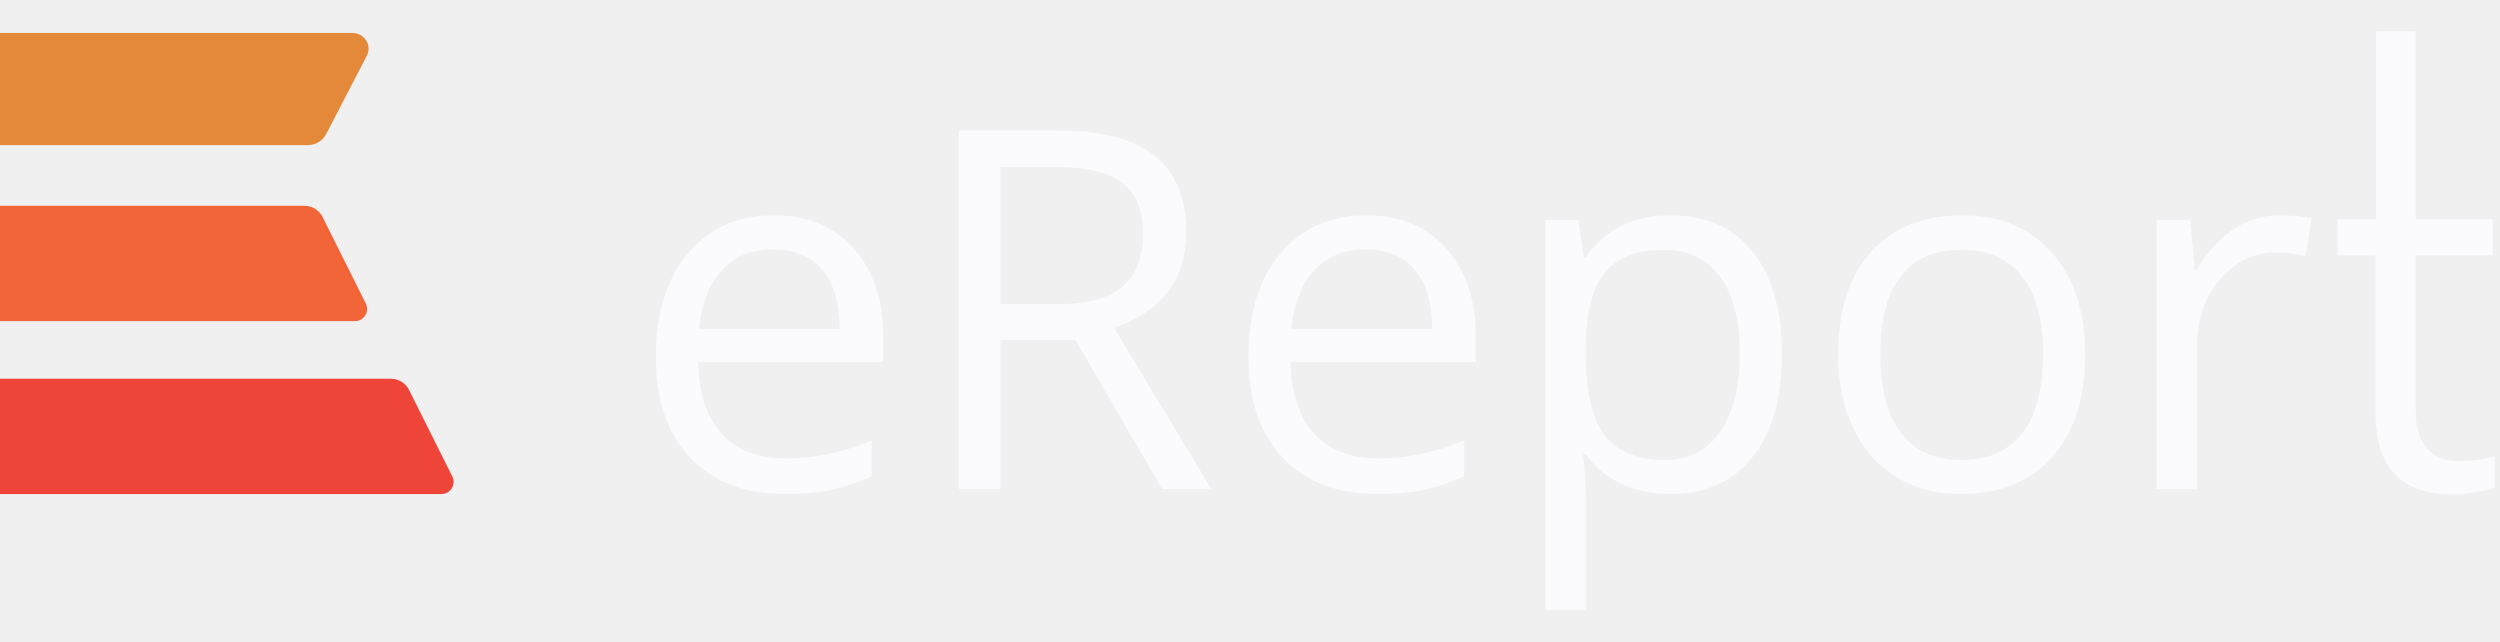
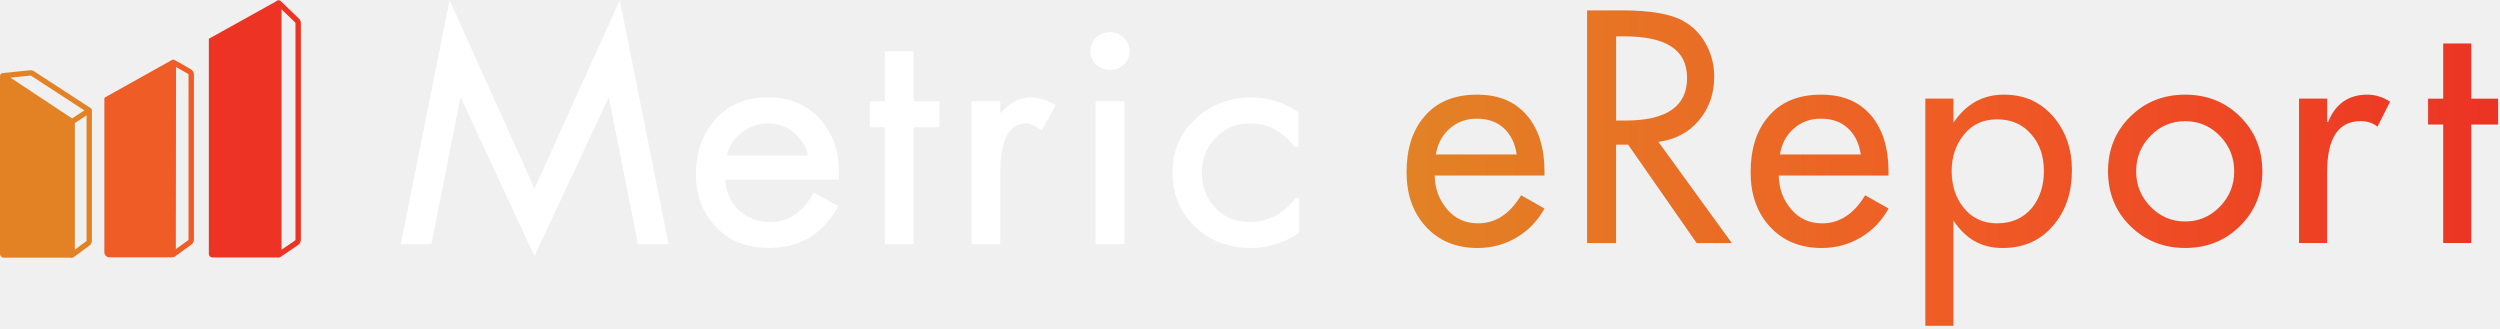
- <svg xmlns="http://www.w3.org/2000/svg" width="156" height="40" viewBox="0 0 156 40" fill="white">
-   <path d="M48.256 15.563C46.909 15.563 45.835 16.002 45.034 16.88C44.232 17.758 43.76 18.972 43.617 20.523H52.39C52.39 18.922 52.033 17.694 51.319 16.841C50.604 15.989 49.583 15.563 48.256 15.563ZM48.945 30.828C46.465 30.828 44.508 30.073 43.074 28.562C41.64 27.051 40.923 24.954 40.923 22.269C40.923 19.564 41.589 17.416 42.921 15.824C44.253 14.231 46.041 13.435 48.287 13.435C50.389 13.435 52.053 14.127 53.278 15.51C54.503 16.893 55.115 18.717 55.115 20.983V22.591H43.556C43.607 24.561 44.105 26.056 45.049 27.077C45.993 28.097 47.322 28.608 49.037 28.608C50.844 28.608 52.63 28.23 54.396 27.475V29.741C53.497 30.129 52.648 30.407 51.846 30.576C51.045 30.744 50.078 30.828 48.945 30.828Z" fill="#FBFAFC" />
-   <path d="M62.431 18.977H65.999C67.836 18.977 69.183 18.612 70.04 17.883C70.898 17.153 71.326 16.058 71.326 14.599C71.326 13.118 70.89 12.052 70.017 11.398C69.145 10.746 67.744 10.418 65.815 10.418H62.431V18.977ZM62.431 21.213V30.522H59.829V8.137H65.968C68.713 8.137 70.742 8.663 72.054 9.714C73.365 10.766 74.021 12.348 74.021 14.46C74.021 17.421 72.521 19.421 69.52 20.462L75.598 30.522H72.521L67.101 21.213H62.431Z" fill="#FBFAFC" />
-   <path d="M85.229 15.563C83.882 15.563 82.808 16.002 82.007 16.88C81.205 17.758 80.733 18.972 80.59 20.523H89.363C89.363 18.922 89.005 17.694 88.291 16.841C87.576 15.989 86.556 15.563 85.229 15.563ZM85.918 30.828C83.438 30.828 81.48 30.073 80.047 28.562C78.613 27.051 77.895 24.954 77.895 22.269C77.895 19.564 78.561 17.416 79.894 15.824C81.225 14.231 83.014 13.435 85.26 13.435C87.362 13.435 89.026 14.127 90.251 15.51C91.475 16.893 92.088 18.717 92.088 20.983V22.591H80.529C80.579 24.561 81.078 26.056 82.021 27.077C82.965 28.097 84.295 28.608 86.01 28.608C87.816 28.608 89.603 28.23 91.368 27.475V29.741C90.47 30.129 89.62 30.407 88.819 30.576C88.018 30.744 87.051 30.828 85.918 30.828Z" fill="#FBFAFC" />
-   <path d="M103.86 15.593C102.145 15.593 100.905 16.068 100.14 17.017C99.374 17.967 98.981 19.478 98.961 21.55V22.116C98.961 24.474 99.354 26.161 100.14 27.176C100.925 28.192 102.186 28.699 103.921 28.699C105.371 28.699 106.506 28.113 107.328 26.939C108.149 25.765 108.56 24.147 108.56 22.085C108.56 19.993 108.149 18.388 107.328 17.27C106.506 16.153 105.35 15.593 103.86 15.593ZM104.228 30.828C103.135 30.828 102.138 30.626 101.234 30.223C100.331 29.82 99.573 29.2 98.961 28.362H98.777C98.9 29.342 98.961 30.271 98.961 31.149V38.055H96.419V13.741H98.486L98.839 16.038H98.961C99.614 15.119 100.374 14.456 101.242 14.047C102.109 13.639 103.105 13.435 104.228 13.435C106.452 13.435 108.17 14.195 109.379 15.716C110.589 17.237 111.194 19.37 111.194 22.116C111.194 24.872 110.579 27.013 109.349 28.539C108.119 30.065 106.412 30.828 104.228 30.828Z" fill="#FBFAFC" />
-   <path d="M117.335 22.116C117.335 24.259 117.763 25.893 118.621 27.015C119.478 28.139 120.738 28.7 122.402 28.7C124.066 28.7 125.329 28.141 126.192 27.023C127.054 25.905 127.485 24.27 127.485 22.116C127.485 19.983 127.054 18.363 126.192 17.255C125.329 16.148 124.056 15.593 122.372 15.593C120.708 15.593 119.452 16.14 118.605 17.232C117.758 18.324 117.335 19.952 117.335 22.116ZM130.118 22.116C130.118 24.852 129.429 26.988 128.052 28.524C126.674 30.06 124.77 30.828 122.341 30.828C120.841 30.828 119.509 30.476 118.345 29.771C117.181 29.067 116.283 28.056 115.651 26.74C115.017 25.423 114.701 23.882 114.701 22.116C114.701 19.381 115.385 17.25 116.753 15.724C118.12 14.198 120.019 13.435 122.448 13.435C124.795 13.435 126.661 14.216 128.044 15.777C129.427 17.339 130.118 19.452 130.118 22.116Z" fill="#FBFAFC" />
-   <path d="M142.228 13.435C142.973 13.435 143.641 13.496 144.233 13.619L143.881 15.977C143.187 15.824 142.575 15.747 142.044 15.747C140.686 15.747 139.526 16.298 138.561 17.4C137.597 18.503 137.114 19.876 137.114 21.519V30.522H134.573V13.741H136.67L136.961 16.849H137.084C137.706 15.757 138.456 14.915 139.334 14.323C140.212 13.731 141.176 13.435 142.228 13.435Z" fill="#FBFAFC" />
-   <path d="M155.667 28.474V30.394C155.395 30.524 154.993 30.633 154.464 30.718C153.935 30.806 153.46 30.848 153.036 30.848C149.834 30.848 148.231 29.161 148.231 25.785V15.935H145.86V13.683H148.267V1.945H150.741V13.683H155.546V15.935H150.741V25.68C150.741 26.677 150.977 27.443 151.452 27.978C151.924 28.51 152.574 28.776 153.399 28.776C153.844 28.776 154.27 28.746 154.685 28.68C155.096 28.613 155.426 28.546 155.667 28.474Z" fill="#FBFAFC" />
-   <path d="M19.206 9.055H0V2.055H21.978C22.737 2.055 23.23 2.823 22.891 3.477L20.347 8.376C20.131 8.792 19.689 9.055 19.206 9.055Z" fill="#E48939" />
-   <path d="M24.395 23.634H0V30.828H27.547C28.11 30.828 28.476 30.235 28.224 29.732L25.524 24.332C25.311 23.904 24.874 23.634 24.395 23.634Z" fill="#EF4438" />
-   <path d="M19.001 12.844H0V20.037H22.152C22.715 20.037 23.081 19.445 22.829 18.941L20.13 13.541C19.916 13.114 19.479 12.844 19.001 12.844Z" fill="#F26539" />
+ <svg xmlns="http://www.w3.org/2000/svg" width="602" height="79" viewBox="0 0 602 79" fill="none">
+   <g clip-path="url(#clip0_8586_219071)">
+     <path d="M17.37 29.47V62.05H0.89C0.4 62.05 0 61.65 0 61.16V18.24L17.37 29.47Z" fill="#E28225" />
+     <path d="M25.131 23.73V60.74C25.131 61.42 25.681 61.97 26.351 61.97H41.501C41.691 61.97 41.841 61.82 41.841 61.63V14.77C41.841 14.51 41.571 14.35 41.341 14.48L25.301 23.44C25.191 23.5 25.131 23.61 25.131 23.73Z" fill="#EF5C25" />
+     <path d="M50.289 9.32V61.11C50.289 61.6 50.689 62 51.179 62H67.129V0.3C67.129 0.15 66.969 0.06 66.849 0.13L50.299 9.33L50.289 9.32Z" fill="#EC3324" />
+     <path d="M17.37 62.05C17.27 62.05 17.17 62.03 17.08 61.98C16.86 61.87 16.73 61.65 16.73 61.4V29.65L0.31 18.78C0.08 18.63 -0.03 18.35 0.04 18.09C0.1 17.83 0.33 17.63 0.6 17.6L7.2 16.92C7.55 16.89 7.9 16.97 8.19 17.16L21.82 26.03C21.89 26.07 21.95 26.13 22.01 26.21C22.01 26.21 22.02 26.23 22.03 26.23C22.1 26.34 22.13 26.46 22.13 26.59V57.92C22.13 58.41 21.9 58.87 21.5 59.16L17.75 61.93C17.64 62.01 17.5 62.06 17.37 62.06V62.05ZM18.02 29.65V60.12L20.74 58.11C20.8 58.06 20.84 57.99 20.84 57.91V27.77L18.02 29.64V29.65ZM2.52 18.7L17.37 28.53L20.31 26.58L7.49 18.24C7.49 18.24 7.39 18.2 7.33 18.2L2.53 18.7H2.52Z" fill="#E28225" />
+     <path d="M41.7 61.91C41.6 61.91 41.501 61.89 41.41 61.84C41.191 61.73 41.06 61.51 41.06 61.26L41.111 15.02C41.111 14.79 41.23 14.58 41.431 14.46C41.63 14.35 41.87 14.34 42.071 14.46L45.92 16.65C46.401 16.92 46.7 17.44 46.7 17.99V57.67C46.7 58.16 46.461 58.62 46.071 58.91L42.081 61.79C41.971 61.87 41.84 61.91 41.7 61.91ZM42.391 16.13L42.34 60L45.3 57.85C45.361 57.81 45.401 57.74 45.401 57.66V17.99C45.401 17.9 45.35 17.82 45.281 17.78L42.391 16.14V16.13Z" fill="#EF5C25" />
+     <path d="M67.15 61.99C67.05 61.99 66.94 61.96 66.85 61.91C66.64 61.8 66.51 61.58 66.51 61.34V0.72C66.51 0.46 66.67 0.23 66.9 0.13C67.13 0.03 67.41 0.08 67.6 0.26L71.98 4.48C72.28 4.77 72.45 5.17 72.45 5.59V57.72C72.45 58.23 72.2 58.7 71.78 58.99L67.52 61.89C67.41 61.96 67.28 62 67.16 62L67.15 61.99ZM67.79 2.24V60.13L71.04 57.92C71.11 57.87 71.15 57.8 71.15 57.72V5.59C71.15 5.52 71.12 5.46 71.08 5.41L67.79 2.24Z" fill="#EC3324" />
+     <path d="M97.119 58.29L108.439 1.63L128.709 46.63L149.059 1.63L160.379 58.29H154.019L146.839 22.03H146.689L128.709 60.49L110.809 22.03H110.659L103.479 58.29H97.119Z" fill="white" stroke="white" stroke-miterlimit="10" />
+     <path d="M174.15 42.79C174.22 45.99 175.26 48.69 177.41 50.82C179.56 52.88 182.22 53.95 185.55 53.95C189.92 53.95 193.47 51.68 196.13 47.05L201.16 49.82C197.68 56.08 192.28 59.2 185.11 59.2C180 59.2 175.86 57.57 172.75 54.29C169.64 51.02 168.09 46.9 168.09 41.99C168.09 36.8 169.57 32.61 172.46 29.26C175.49 25.71 179.71 23.93 184.96 23.93C190.21 23.93 194.58 25.85 197.61 29.62C200.49 33.1 201.75 37.51 201.46 42.77H174.16L174.15 42.79ZM195.23 37.96C194.42 33.05 190.13 29.22 185.02 29.22C182.43 29.22 180.06 30.07 177.99 31.78C175.99 33.42 174.81 35.48 174.44 37.97H195.23V37.96Z" fill="white" stroke="white" stroke-miterlimit="10" />
+     <path d="M219.499 30.14V58.29H213.579V30.14H209.959V24.88H213.579V12.86H219.499V24.88H225.709V30.14H219.499Z" fill="white" stroke="white" stroke-miterlimit="10" />
+     <path d="M240.369 24.87V28.5H240.519C242.889 25.44 245.479 23.95 248.209 23.95C249.839 23.95 251.609 24.45 253.539 25.51L250.729 30.7C249.179 29.71 247.989 29.21 247.179 29.21C242.669 29.21 240.369 33.33 240.369 41.58V58.29H234.449V24.87H240.369Z" fill="white" stroke="white" stroke-miterlimit="10" />
+     <path d="M271.508 12.29C271.508 14.56 269.658 16.34 267.288 16.34C264.918 16.34 263.068 14.56 263.068 12.29C263.068 10.02 264.988 8.24 267.288 8.24C269.588 8.24 271.508 10.09 271.508 12.29ZM270.248 24.87V58.28H264.328V24.87H270.248Z" fill="white" stroke="white" stroke-miterlimit="10" />
+     <path d="M312.13 34.83H311.98C308.95 31.06 305.32 29.21 301.18 29.21C297.63 29.21 294.67 30.42 292.38 32.84C290.09 35.19 288.9 38.1 288.9 41.58C288.9 45.06 290.01 47.91 292.16 50.25C294.45 52.74 297.34 53.95 300.89 53.95C305.4 53.95 309.18 52.03 312.21 48.19H312.36V55.8C308.88 58.07 305.18 59.21 301.34 59.21C296.01 59.21 291.57 57.58 288.1 54.23C284.62 50.89 282.85 46.69 282.85 41.58C282.85 36.47 284.63 32.34 288.18 29C291.8 25.66 296.17 23.95 301.42 23.95C305.34 23.95 308.89 25.09 312.15 27.29V34.83H312.13Z" fill="white" stroke="white" stroke-miterlimit="10" />
+     <path d="M595.08 30.29V58.82H588.32V30.29H584.68V24.05H588.32V10.75H595.08V24.05H601.54V30.29H595.08Z" fill="white" />
+     <path d="M371.919 42.26H345.469C345.519 45.38 346.509 48.08 348.429 50.36C350.359 52.64 352.849 53.78 355.909 53.78C360.109 53.78 363.569 51.53 366.279 47.02L371.909 50.21C370.279 53.18 368.029 55.51 365.189 57.19C362.339 58.87 359.209 59.72 355.789 59.72C350.589 59.72 346.399 57.97 343.229 54.46C340.209 51.1 338.699 46.77 338.699 41.48C338.699 35.89 340.109 31.44 342.929 28.13C345.899 24.57 350.139 22.79 355.639 22.79C361.139 22.79 365.049 24.57 367.969 28.12C370.599 31.43 371.909 35.79 371.909 41.22V42.26H371.919ZM345.759 37.2H365.229C364.829 34.55 363.809 32.45 362.149 30.9C360.489 29.35 358.319 28.58 355.649 28.58C352.979 28.58 350.879 29.38 349.069 30.97C347.259 32.57 346.159 34.64 345.759 37.2Z" fill="url(#paint0_linear_8586_219071)" />
+     <path d="M399.34 34.16L417.02 58.53H408.55L392.05 34.83H389.15V58.53H382.17V2.5H390.64C397.48 2.5 402.4 3.37 405.43 5.1C407.76 6.44 409.57 8.31 410.85 10.71C412.14 13.11 412.78 15.7 412.78 18.47C412.78 22.58 411.54 26.1 409.07 29.02C406.59 31.94 403.35 33.65 399.34 34.15V34.16ZM389.16 8.75V29.03H391.39C401.3 29.03 406.25 25.61 406.25 18.78C406.25 11.95 401.17 8.75 391.02 8.75H389.16Z" fill="url(#paint1_linear_8586_219071)" />
+     <path d="M454.769 42.26H428.319C428.369 45.38 429.359 48.08 431.279 50.36C433.209 52.64 435.699 53.78 438.759 53.78C442.959 53.78 446.419 51.53 449.129 47.02L454.759 50.21C453.129 53.18 450.879 55.51 448.039 57.19C445.189 58.87 442.059 59.72 438.639 59.72C433.439 59.72 429.249 57.97 426.079 54.46C423.059 51.1 421.549 46.77 421.549 41.48C421.549 35.89 422.959 31.44 425.779 28.13C428.749 24.57 432.989 22.79 438.479 22.79C443.969 22.79 447.889 24.57 450.809 28.12C453.439 31.43 454.749 35.79 454.749 41.22V42.26H454.769ZM428.609 37.2H448.079C447.679 34.55 446.659 32.45 444.999 30.9C443.339 29.35 441.169 28.58 438.499 28.58C435.829 28.58 433.729 29.38 431.919 30.97C430.109 32.57 429.009 34.64 428.609 37.2Z" fill="url(#paint2_linear_8586_219071)" />
+     <path d="M470.389 23.75V29.55C473.419 25.04 477.469 22.79 482.529 22.79C487.589 22.79 491.469 24.62 494.599 28.28C497.479 31.74 498.919 35.97 498.919 40.96C498.919 46.25 497.479 50.62 494.599 54.08C491.519 57.84 487.399 59.72 482.229 59.72C477.059 59.72 473.359 57.52 470.379 53.11V78.45H463.619V23.75H470.379H470.389ZM480.909 53.77C484.409 53.77 487.199 52.54 489.279 50.07C491.199 47.7 492.169 44.74 492.169 41.18C492.169 37.62 491.179 34.71 489.209 32.44C487.139 29.97 484.369 28.74 480.919 28.74C477.469 28.74 474.899 29.96 472.919 32.41C470.939 34.86 469.959 37.78 469.959 41.19C469.959 44.6 470.899 47.61 472.769 49.93C474.789 52.5 477.509 53.78 480.919 53.78L480.909 53.77Z" fill="url(#paint3_linear_8586_219071)" />
+     <path d="M526.189 22.79C531.439 22.79 535.849 24.56 539.419 28.09C542.989 31.63 544.769 36.01 544.769 41.25C544.769 46.49 542.989 50.88 539.419 54.41C535.849 57.94 531.439 59.71 526.189 59.71C520.939 59.71 516.529 57.94 512.959 54.41C509.389 50.88 507.609 46.49 507.609 41.25C507.609 36.01 509.389 31.62 512.959 28.09C516.529 24.56 520.929 22.79 526.189 22.79ZM526.189 29.18C522.889 29.18 520.099 30.37 517.809 32.74C515.519 35.11 514.379 37.95 514.379 41.26C514.379 44.57 515.539 47.41 517.849 49.78C520.159 52.15 522.939 53.33 526.189 53.33C529.439 53.33 532.219 52.15 534.529 49.78C536.839 47.41 537.999 44.57 537.999 41.26C537.999 37.95 536.849 35.11 534.569 32.74C532.279 30.37 529.489 29.18 526.189 29.18Z" fill="url(#paint4_linear_8586_219071)" />
+     <path d="M560.379 23.75V29.4H560.599C562.369 24.99 565.529 22.79 570.059 22.79C571.929 22.79 573.759 23.35 575.529 24.48L572.499 30.51C571.419 29.62 570.059 29.17 568.429 29.17C563.059 29.17 560.369 33.27 560.369 41.47V58.52H553.609V23.75H560.369H560.379Z" fill="url(#paint5_linear_8586_219071)" />
+     <path d="M595.08 30V58.53H588.32V30H584.68V23.76H588.32V10.46H595.08V23.76H601.54V30H595.08Z" fill="url(#paint6_linear_8586_219071)" />
+   </g>
+   <defs>
+     <linearGradient id="paint0_linear_8586_219071" x1="338.709" y1="40.47" x2="601.539" y2="40.47" gradientUnits="userSpaceOnUse">
+       <stop stop-color="#E28225" />
+       <stop offset="0.5" stop-color="#EF5C25" />
+       <stop offset="1" stop-color="#EC3324" />
+     </linearGradient>
+     <linearGradient id="paint1_linear_8586_219071" x1="338.71" y1="40.47" x2="601.54" y2="40.47" gradientUnits="userSpaceOnUse">
+       <stop stop-color="#E28225" />
+       <stop offset="0.5" stop-color="#EF5C25" />
+       <stop offset="1" stop-color="#EC3324" />
+     </linearGradient>
+     <linearGradient id="paint2_linear_8586_219071" x1="338.709" y1="40.47" x2="601.539" y2="40.47" gradientUnits="userSpaceOnUse">
+       <stop stop-color="#E28225" />
+       <stop offset="0.5" stop-color="#EF5C25" />
+       <stop offset="1" stop-color="#EC3324" />
+     </linearGradient>
+     <linearGradient id="paint3_linear_8586_219071" x1="338.709" y1="40.47" x2="601.539" y2="40.47" gradientUnits="userSpaceOnUse">
+       <stop stop-color="#E28225" />
+       <stop offset="0.5" stop-color="#EF5C25" />
+       <stop offset="1" stop-color="#EC3324" />
+     </linearGradient>
+     <linearGradient id="paint4_linear_8586_219071" x1="338.709" y1="40.47" x2="601.539" y2="40.47" gradientUnits="userSpaceOnUse">
+       <stop stop-color="#E28225" />
+       <stop offset="0.5" stop-color="#EF5C25" />
+       <stop offset="1" stop-color="#EC3324" />
+     </linearGradient>
+     <linearGradient id="paint5_linear_8586_219071" x1="338.709" y1="40.47" x2="601.539" y2="40.47" gradientUnits="userSpaceOnUse">
+       <stop stop-color="#E28225" />
+       <stop offset="0.5" stop-color="#EF5C25" />
+       <stop offset="1" stop-color="#EC3324" />
+     </linearGradient>
+     <linearGradient id="paint6_linear_8586_219071" x1="338.71" y1="40.47" x2="601.54" y2="40.47" gradientUnits="userSpaceOnUse">
+       <stop stop-color="#E28225" />
+       <stop offset="0.5" stop-color="#EF5C25" />
+       <stop offset="1" stop-color="#EC3324" />
+     </linearGradient>
+     <clipPath id="clip0_8586_219071">
+       <rect width="601.54" height="78.73" fill="white" />
+     </clipPath>
+   </defs>
</svg>
